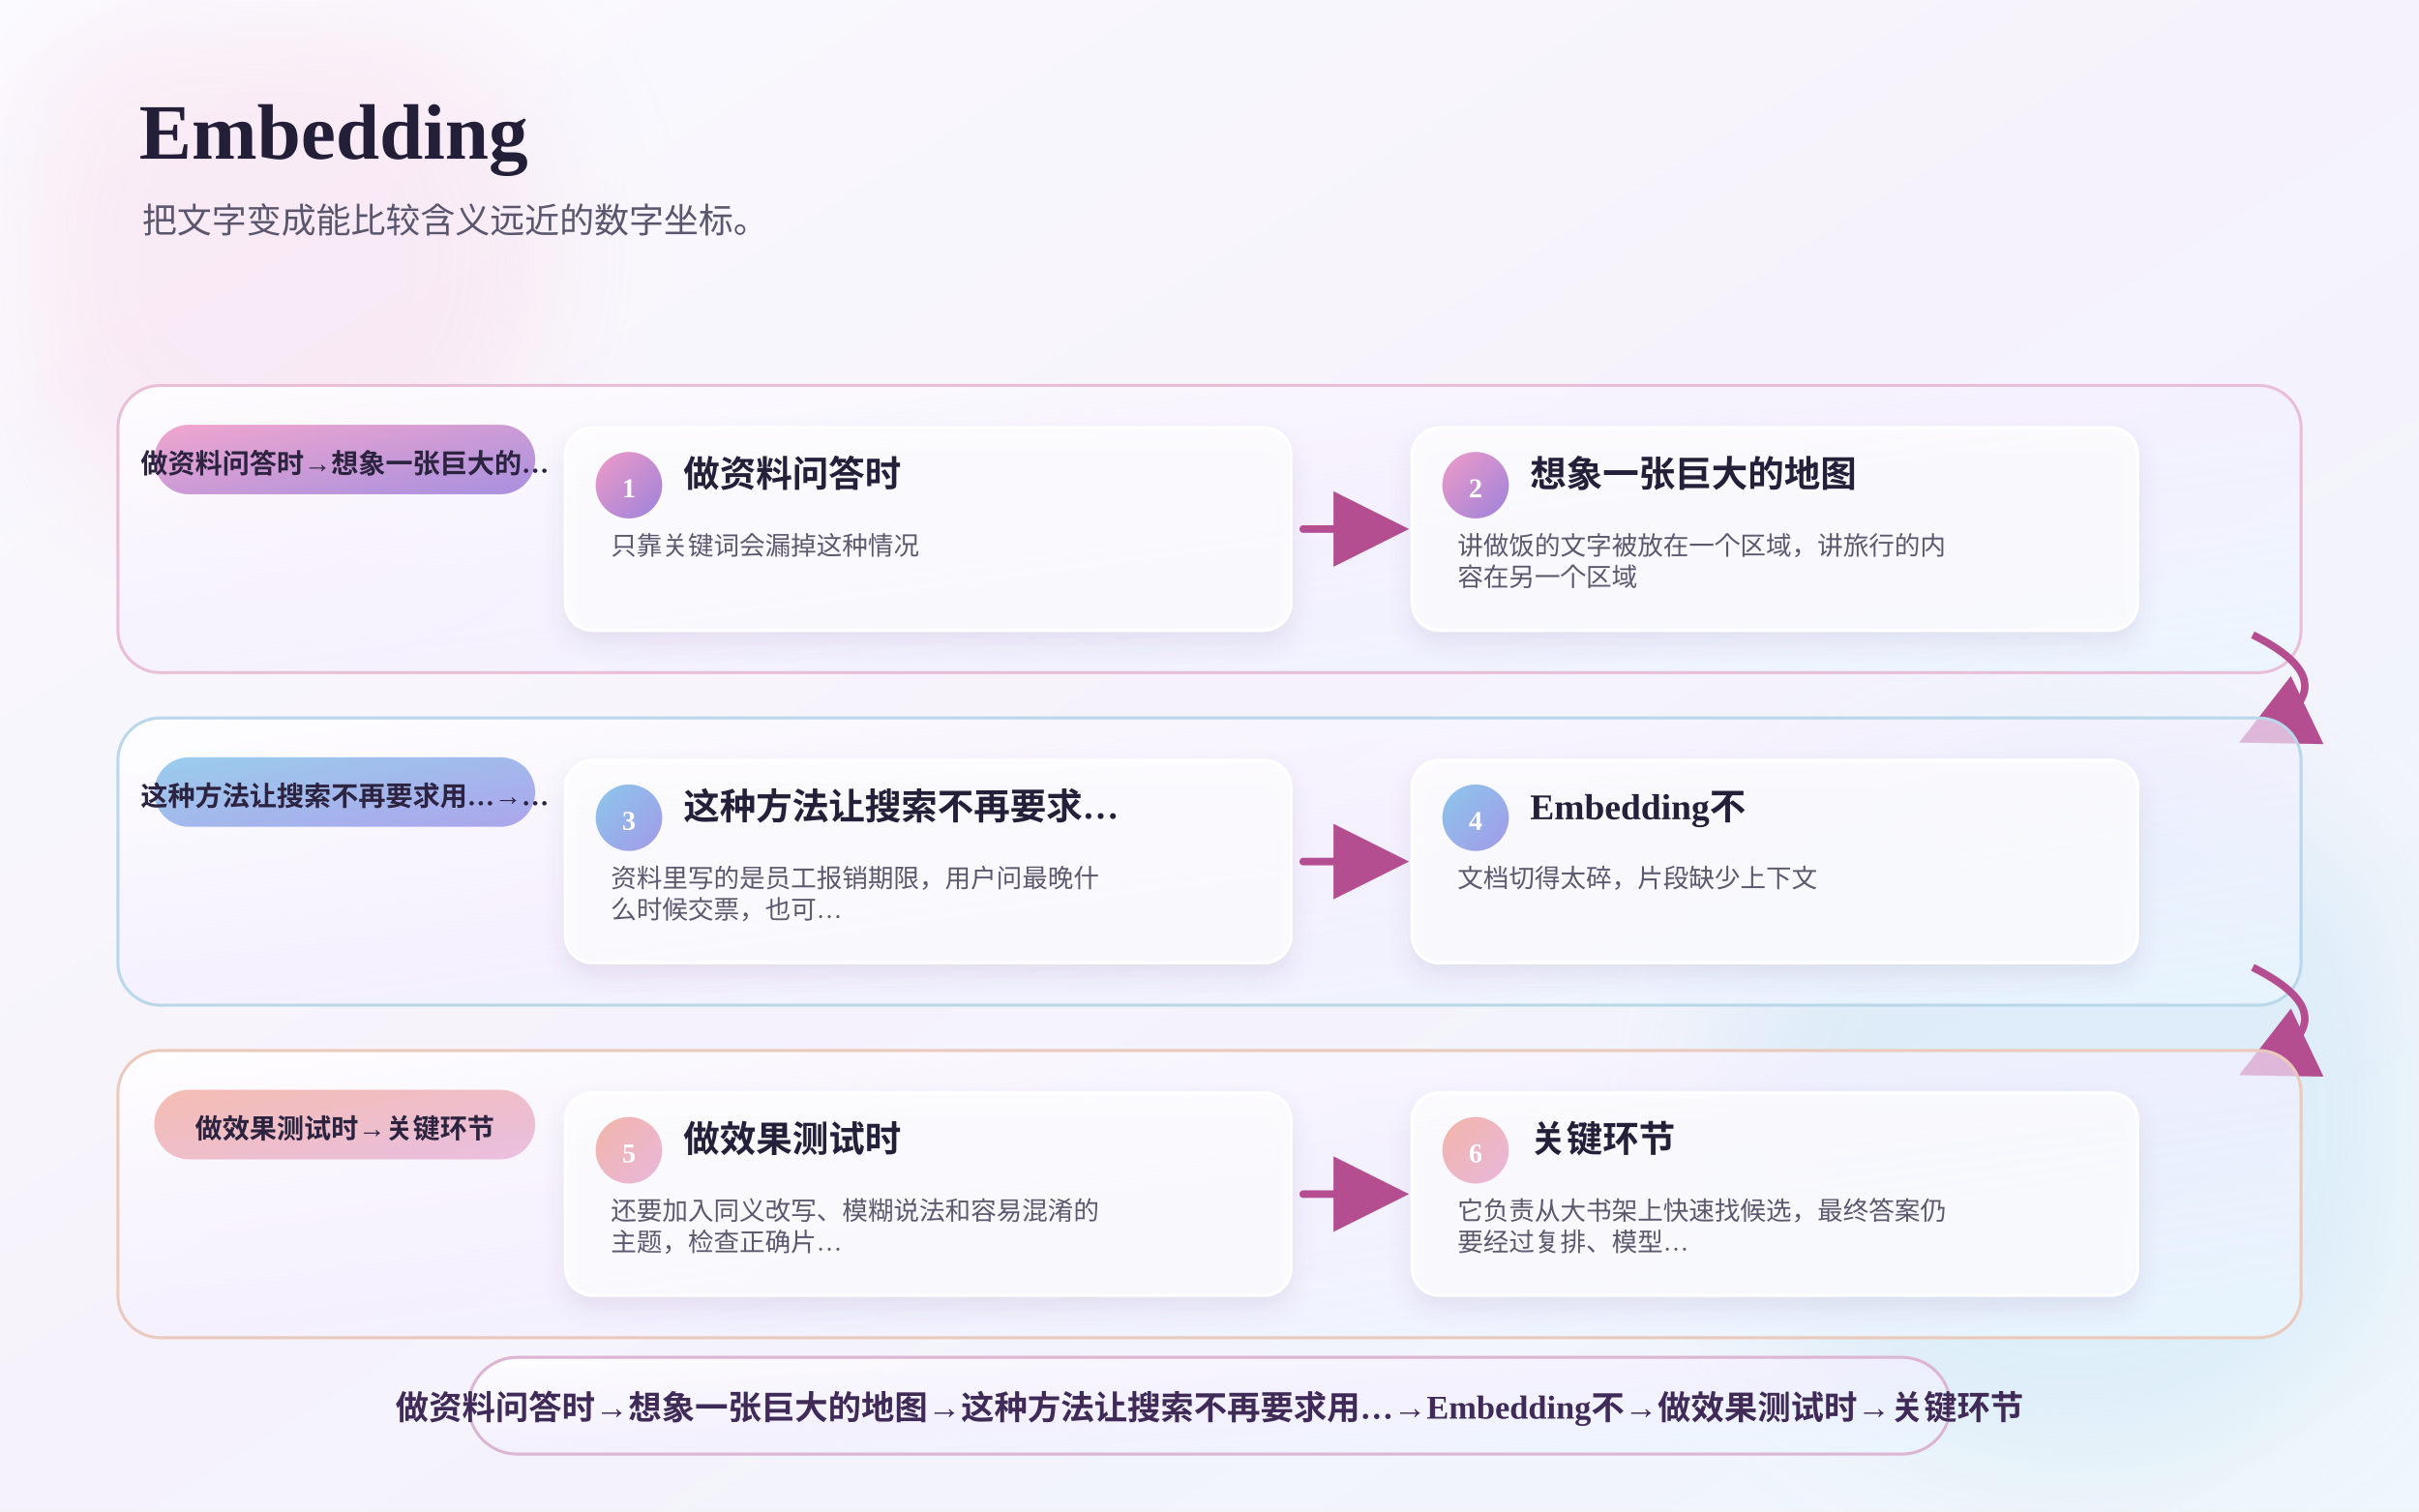
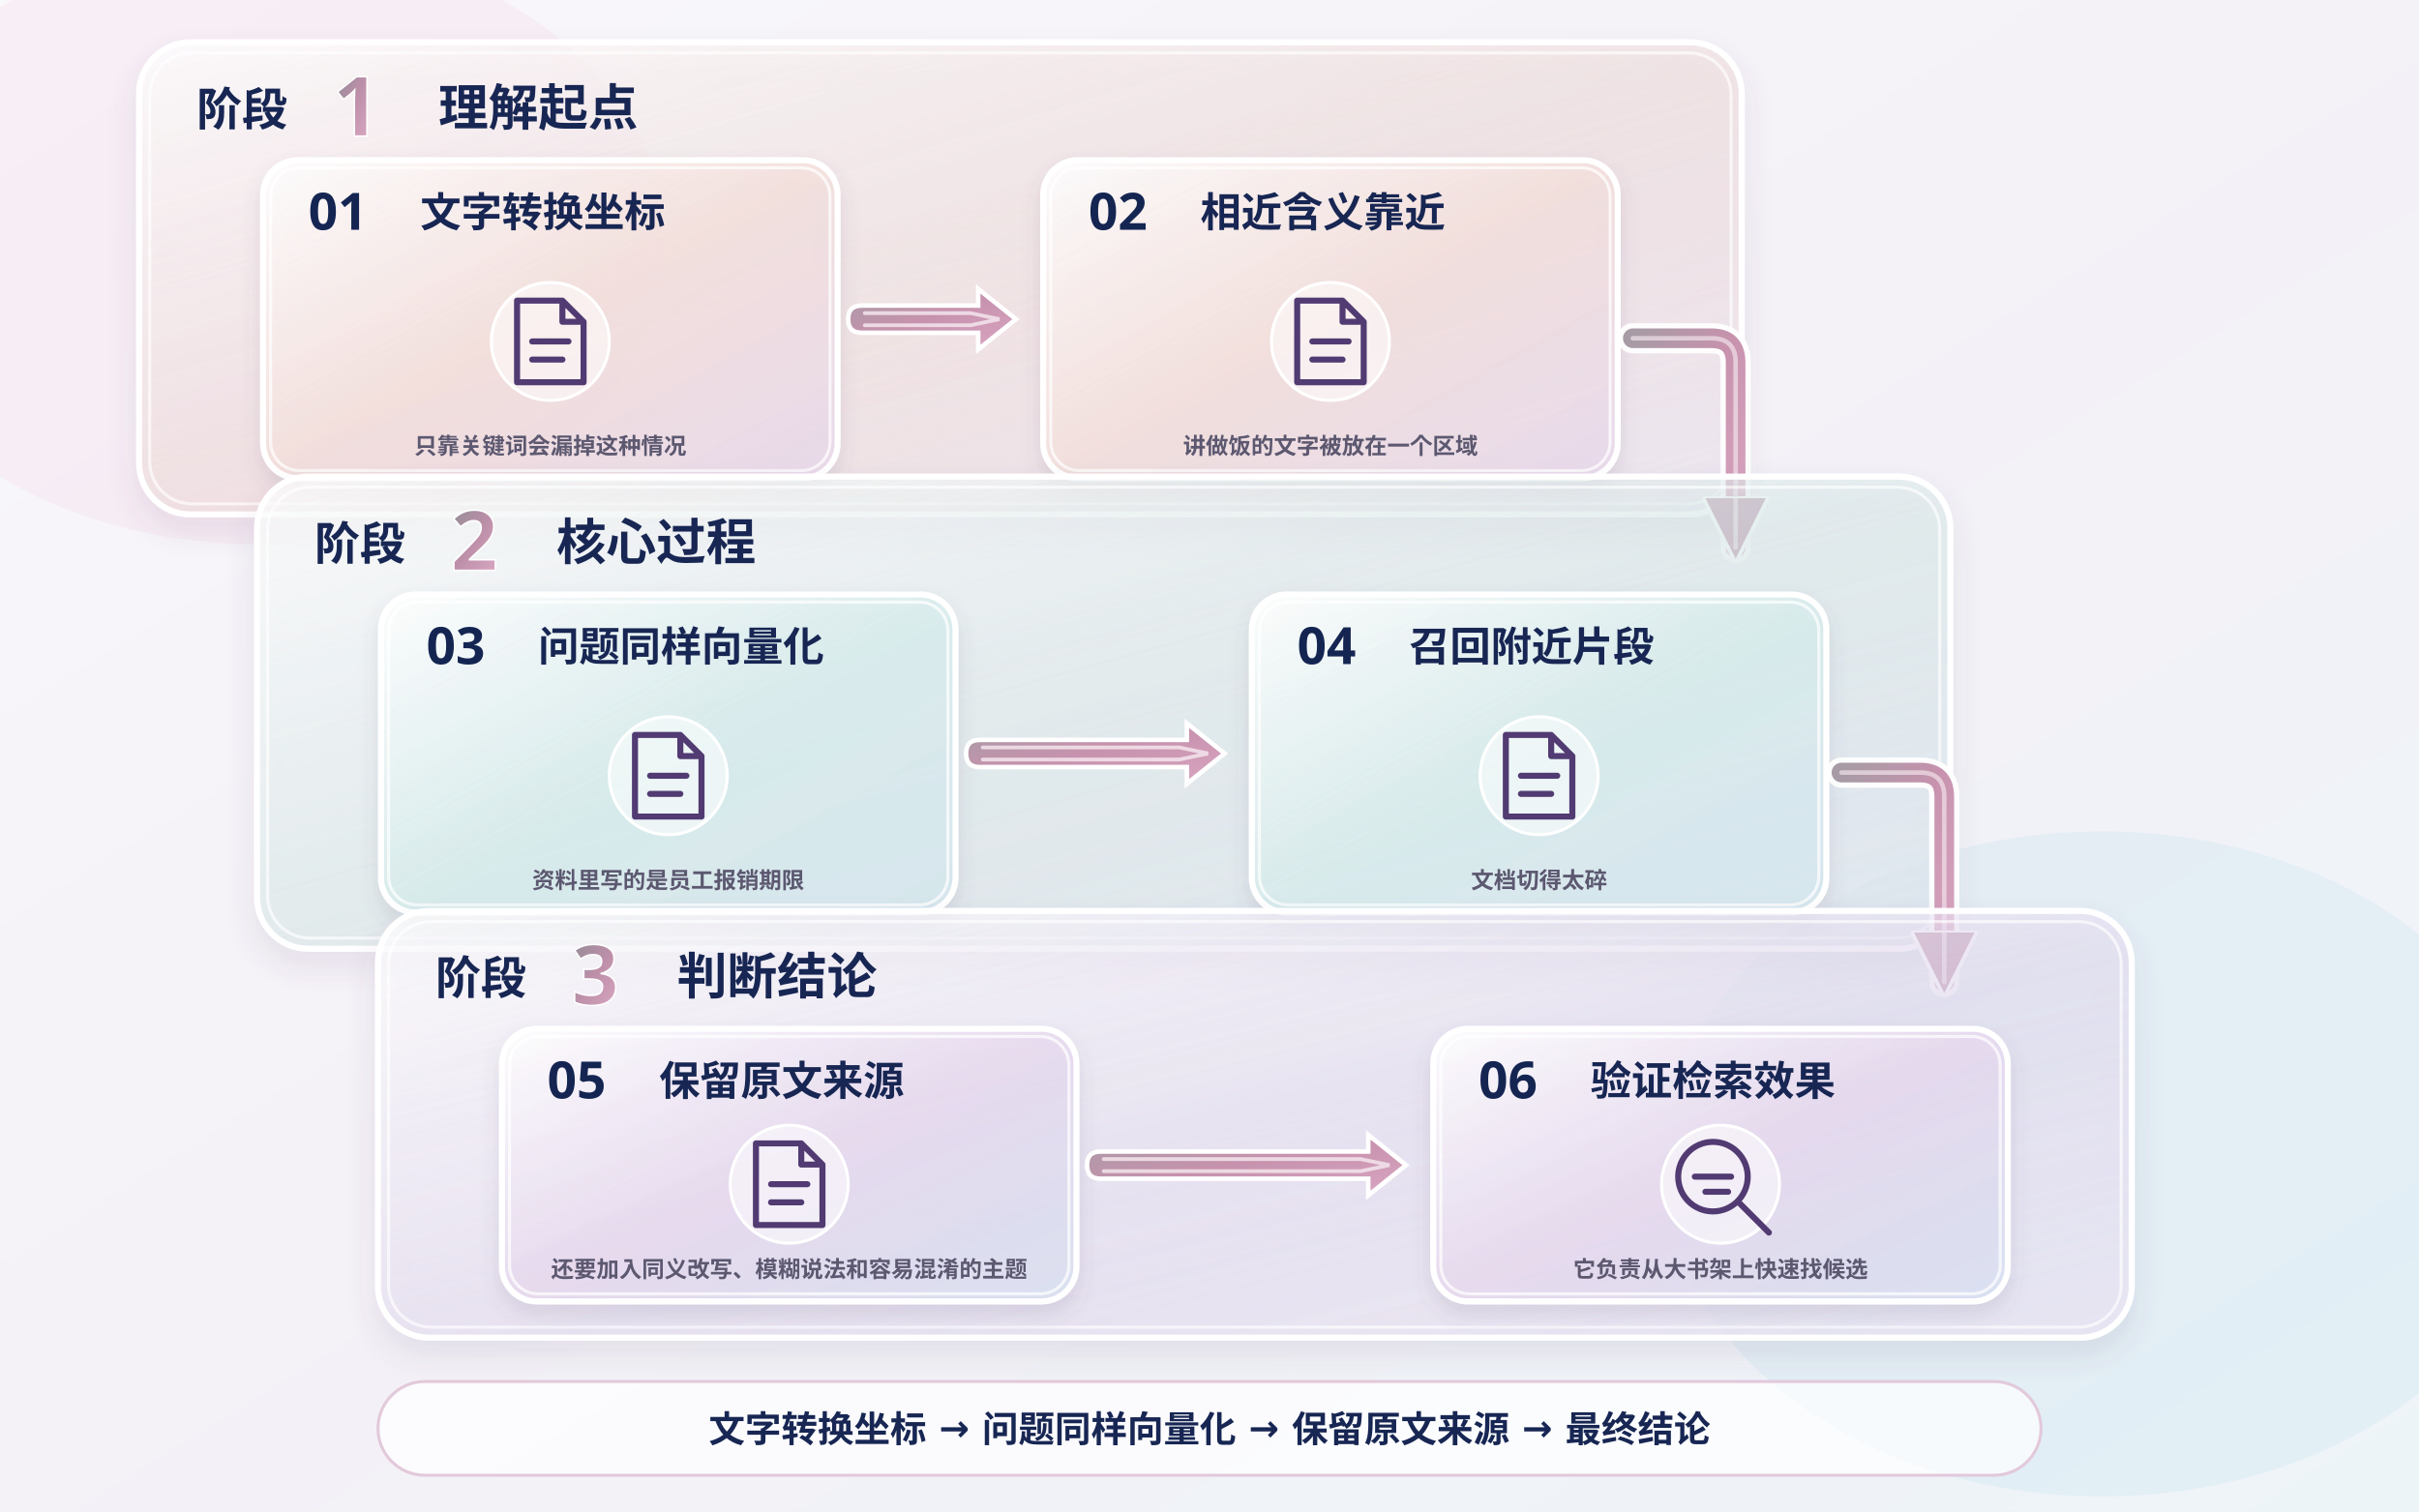
<svg xmlns="http://www.w3.org/2000/svg" width="1600" height="1000" viewBox="0 0 1600 1000">
  <defs>
    <linearGradient id="bg" x1="0" y1="0" x2="1" y2="1">
-       <stop offset="0" stop-color="#fbfbff" />
-       <stop offset=".48" stop-color="#f6f2fb" />
-       <stop offset="1" stop-color="#eef7fb" />
+       <stop stop-color="#f9f8fb" />
+       <stop offset=".48" stop-color="#f4f1f7" />
+       <stop offset="1" stop-color="#edf4f8" />
    </linearGradient>
-     <linearGradient id="pink" x1="0" y1="0" x2="1" y2="1">
-       <stop stop-color="#ef9bc7" />
-       <stop offset="1" stop-color="#9d82db" />
+     <linearGradient id="stageWarm" x1="0" y1="0" x2="1" y2="1">
+       <stop stop-color="#fff" stop-opacity=".76" />
+       <stop offset=".55" stop-color="#f0d9d6" stop-opacity=".48" />
+       <stop offset="1" stop-color="#eee7f3" stop-opacity=".66" />
    </linearGradient>
-     <linearGradient id="blue" x1="0" y1="0" x2="1" y2="1">
-       <stop stop-color="#8cc7eb" />
-       <stop offset="1" stop-color="#a29ae8" />
+     <linearGradient id="stageCool" x1="0" y1="0" x2="1" y2="1">
+       <stop stop-color="#fff" stop-opacity=".77" />
+       <stop offset=".55" stop-color="#d8e9e8" stop-opacity=".54" />
+       <stop offset="1" stop-color="#e0e6f2" stop-opacity=".65" />
    </linearGradient>
-     <linearGradient id="peach" x1="0" y1="0" x2="1" y2="1">
-       <stop stop-color="#f3b4a8" />
-       <stop offset="1" stop-color="#e8b8dc" />
+     <linearGradient id="stageViolet" x1="0" y1="0" x2="1" y2="1">
+       <stop stop-color="#fff" stop-opacity=".78" />
+       <stop offset=".55" stop-color="#e5ddf1" stop-opacity=".58" />
+       <stop offset="1" stop-color="#ece5f5" stop-opacity=".68" />
    </linearGradient>
-     <linearGradient id="glass" x1="0" y1="0" x2="1" y2="1">
-       <stop stop-color="#ffffff" stop-opacity=".88" />
-       <stop offset=".5" stop-color="#f4efff" stop-opacity=".65" />
-       <stop offset="1" stop-color="#e9f6ff" stop-opacity=".74" />
+     <linearGradient id="cardWarm" x1="0" y1="0" x2="1" y2="1">
+       <stop stop-color="#fff" stop-opacity=".91" />
+       <stop offset=".5" stop-color="#f6e1dd" stop-opacity=".75" />
+       <stop offset="1" stop-color="#e9d8ee" stop-opacity=".78" />
    </linearGradient>
+     <linearGradient id="cardMint" x1="0" y1="0" x2="1" y2="1">
+       <stop stop-color="#fff" stop-opacity=".92" />
+       <stop offset=".5" stop-color="#d9eeee" stop-opacity=".77" />
+       <stop offset="1" stop-color="#d8e8f1" stop-opacity=".78" />
+     </linearGradient>
+     <linearGradient id="cardViolet" x1="0" y1="0" x2="1" y2="1">
+       <stop stop-color="#fff" stop-opacity=".92" />
+       <stop offset=".5" stop-color="#e8daf0" stop-opacity=".78" />
+       <stop offset="1" stop-color="#d9e2f3" stop-opacity=".8" />
+     </linearGradient>
+     <linearGradient id="arrowGrad" x1="0" y1="0" x2="1" y2="1">
+       <stop stop-color="#a79ba5" />
+       <stop offset=".48" stop-color="#c792ad" />
+       <stop offset="1" stop-color="#d9a6c2" />
+     </linearGradient>
+     <linearGradient id="numberGrad" x1="0" y1="0" x2="1" y2="1">
+       <stop stop-color="#978d98" />
+       <stop offset=".5" stop-color="#bd8fa9" />
+       <stop offset="1" stop-color="#d7a5bf" />
+     </linearGradient>
+     <filter id="stageShadow" x="-20%" y="-20%" width="140%" height="150%">
+       <feDropShadow dx="0" dy="10" stdDeviation="9" flood-color="#5f5674" flood-opacity=".16" />
+     </filter>
    <filter id="shadow" x="-20%" y="-20%" width="140%" height="150%">
-       <feDropShadow dx="0" dy="8" stdDeviation="7" flood-color="#6b568f" flood-opacity=".15" />
+       <feDropShadow dx="0" dy="7" stdDeviation="6" flood-color="#665875" flood-opacity=".16" />
    </filter>
-     <filter id="soft" x="-30%" y="-30%" width="160%" height="160%">
-       <feGaussianBlur stdDeviation="42" />
-     </filter>
-     <marker id="arrow" markerWidth="10" markerHeight="10" refX="8" refY="5" orient="auto">
-       <path d="M0,0 L10,5 L0,10 Z" fill="#b54e91" />
+     <marker id="arrow" markerUnits="userSpaceOnUse" markerWidth="44" markerHeight="44" refX="34" refY="22" orient="auto">
+       <path d="M0 0L44 22L0 44Z" fill="#bd91aa" stroke="#fff" stroke-width="2.5" />
    </marker>
  </defs>
  <rect width="1600" height="1000" fill="url(#bg)" />
-   <circle cx="180" cy="170" r="190" fill="#f4add0" opacity=".18" filter="url(#soft)" />
-   <circle cx="1370" cy="730" r="240" fill="#87c8ec" opacity=".18" filter="url(#soft)" />
-   <text x="92" y="105" text-anchor="start" font-size="52" font-weight="760" fill="#231f38">
-     <tspan x="92" dy="0">Embedding</tspan>
-   </text>
-   <text x="94" y="154" text-anchor="start" font-size="23" font-weight="500" fill="#59566d">
-     <tspan x="94" dy="0">把文字变成能比较含义远近的数字坐标。</tspan>
-   </text>
-   <rect x="78" y="255" width="1444" height="190" rx="28" fill="url(#glass)" stroke="#e8bfd7" stroke-width="2" />
-   <rect x="102" y="281" width="252" height="46" rx="23" fill="url(#pink)" opacity=".88" />
-   <text x="228" y="313" text-anchor="middle" font-size="18" font-weight="740" fill="#2b2340">
-     <tspan x="228" dy="0">做资料问答时→想象一张巨大的…</tspan>
-   </text>
-   <rect x="374.0" y="283" width="480" height="134" rx="18" fill="#ffffff" fill-opacity=".74" stroke="#ffffff" stroke-width="2" filter="url(#shadow)" />
-   <circle cx="416.0" cy="321" r="22" fill="url(#pink)" />
-   <text x="416.0" y="329" text-anchor="middle" font-size="18" font-weight="800" fill="#ffffff">
-     <tspan x="416.0" dy="0">1</tspan>
-   </text>
-   <text x="452.0" y="322" text-anchor="start" font-size="24" font-weight="760" fill="#252039">
-     <tspan x="452.0" dy="0">做资料问答时</tspan>
-   </text>
-   <text x="404.0" y="367" text-anchor="start" font-size="17" font-weight="480" fill="#5d586e">
-     <tspan x="404.0" dy="0">只靠关键词会漏掉这种情况</tspan>
-   </text>
-   <path d="M 862.0 350 L 922.0 350" stroke="#b54e91" stroke-width="5" stroke-linecap="round" marker-end="url(#arrow)" />
-   <rect x="934.0" y="283" width="480" height="134" rx="18" fill="#ffffff" fill-opacity=".74" stroke="#ffffff" stroke-width="2" filter="url(#shadow)" />
-   <circle cx="976.0" cy="321" r="22" fill="url(#pink)" />
-   <text x="976.0" y="329" text-anchor="middle" font-size="18" font-weight="800" fill="#ffffff">
-     <tspan x="976.0" dy="0">2</tspan>
-   </text>
-   <text x="1012.0" y="322" text-anchor="start" font-size="24" font-weight="760" fill="#252039">
-     <tspan x="1012.0" dy="0">想象一张巨大的地图</tspan>
-   </text>
-   <text x="964.0" y="367" text-anchor="start" font-size="17" font-weight="480" fill="#5d586e">
-     <tspan x="964.0" dy="0">讲做饭的文字被放在一个区域，讲旅行的内</tspan>
-     <tspan x="964.0" dy="20.74">容在另一个区域</tspan>
-   </text>
-   <path d="M 1490 420 C 1536 443,1536 465,1490 487" fill="none" stroke="#b54e91" stroke-width="5" marker-end="url(#arrow)" />
-   <rect x="78" y="475" width="1444" height="190" rx="28" fill="url(#glass)" stroke="#bad7ea" stroke-width="2" />
-   <rect x="102" y="501" width="252" height="46" rx="23" fill="url(#blue)" opacity=".88" />
-   <text x="228" y="533" text-anchor="middle" font-size="18" font-weight="740" fill="#2b2340">
-     <tspan x="228" dy="0">这种方法让搜索不再要求用…→…</tspan>
-   </text>
-   <rect x="374.0" y="503" width="480" height="134" rx="18" fill="#ffffff" fill-opacity=".74" stroke="#ffffff" stroke-width="2" filter="url(#shadow)" />
-   <circle cx="416.0" cy="541" r="22" fill="url(#blue)" />
-   <text x="416.0" y="549" text-anchor="middle" font-size="18" font-weight="800" fill="#ffffff">
-     <tspan x="416.0" dy="0">3</tspan>
-   </text>
-   <text x="452.0" y="542" text-anchor="start" font-size="24" font-weight="760" fill="#252039">
-     <tspan x="452.0" dy="0">这种方法让搜索不再要求…</tspan>
-   </text>
-   <text x="404.0" y="587" text-anchor="start" font-size="17" font-weight="480" fill="#5d586e">
-     <tspan x="404.0" dy="0">资料里写的是员工报销期限，用户问最晚什</tspan>
-     <tspan x="404.0" dy="20.74">么时候交票，也可…</tspan>
-   </text>
-   <path d="M 862.0 570 L 922.0 570" stroke="#b54e91" stroke-width="5" stroke-linecap="round" marker-end="url(#arrow)" />
-   <rect x="934.0" y="503" width="480" height="134" rx="18" fill="#ffffff" fill-opacity=".74" stroke="#ffffff" stroke-width="2" filter="url(#shadow)" />
-   <circle cx="976.0" cy="541" r="22" fill="url(#blue)" />
-   <text x="976.0" y="549" text-anchor="middle" font-size="18" font-weight="800" fill="#ffffff">
-     <tspan x="976.0" dy="0">4</tspan>
-   </text>
-   <text x="1012.0" y="542" text-anchor="start" font-size="24" font-weight="760" fill="#252039">
-     <tspan x="1012.0" dy="0">Embedding不</tspan>
-   </text>
-   <text x="964.0" y="587" text-anchor="start" font-size="17" font-weight="480" fill="#5d586e">
-     <tspan x="964.0" dy="0">文档切得太碎，片段缺少上下文</tspan>
-   </text>
-   <path d="M 1490 640 C 1536 663,1536 685,1490 707" fill="none" stroke="#b54e91" stroke-width="5" marker-end="url(#arrow)" />
-   <rect x="78" y="695" width="1444" height="190" rx="28" fill="url(#glass)" stroke="#e9cabc" stroke-width="2" />
-   <rect x="102" y="721" width="252" height="46" rx="23" fill="url(#peach)" opacity=".88" />
-   <text x="228" y="753" text-anchor="middle" font-size="18" font-weight="740" fill="#2b2340">
-     <tspan x="228" dy="0">做效果测试时→关键环节</tspan>
-   </text>
-   <rect x="374.0" y="723" width="480" height="134" rx="18" fill="#ffffff" fill-opacity=".74" stroke="#ffffff" stroke-width="2" filter="url(#shadow)" />
-   <circle cx="416.0" cy="761" r="22" fill="url(#peach)" />
-   <text x="416.0" y="769" text-anchor="middle" font-size="18" font-weight="800" fill="#ffffff">
-     <tspan x="416.0" dy="0">5</tspan>
-   </text>
-   <text x="452.0" y="762" text-anchor="start" font-size="24" font-weight="760" fill="#252039">
-     <tspan x="452.0" dy="0">做效果测试时</tspan>
-   </text>
-   <text x="404.0" y="807" text-anchor="start" font-size="17" font-weight="480" fill="#5d586e">
-     <tspan x="404.0" dy="0">还要加入同义改写、模糊说法和容易混淆的</tspan>
-     <tspan x="404.0" dy="20.74">主题，检查正确片…</tspan>
-   </text>
-   <path d="M 862.0 790 L 922.0 790" stroke="#b54e91" stroke-width="5" stroke-linecap="round" marker-end="url(#arrow)" />
-   <rect x="934.0" y="723" width="480" height="134" rx="18" fill="#ffffff" fill-opacity=".74" stroke="#ffffff" stroke-width="2" filter="url(#shadow)" />
-   <circle cx="976.0" cy="761" r="22" fill="url(#peach)" />
-   <text x="976.0" y="769" text-anchor="middle" font-size="18" font-weight="800" fill="#ffffff">
-     <tspan x="976.0" dy="0">6</tspan>
-   </text>
-   <text x="1012.0" y="762" text-anchor="start" font-size="24" font-weight="760" fill="#252039">
-     <tspan x="1012.0" dy="0">关键环节</tspan>
-   </text>
-   <text x="964.0" y="807" text-anchor="start" font-size="17" font-weight="480" fill="#5d586e">
-     <tspan x="964.0" dy="0">它负责从大书架上快速找候选，最终答案仍</tspan>
-     <tspan x="964.0" dy="20.74">要经过复排、模型…</tspan>
-   </text>
-   <rect x="310" y="898" width="980" height="64" rx="32" fill="url(#glass)" stroke="#dcb5d3" stroke-width="2" />
-   <text x="800" y="939" text-anchor="middle" font-size="22" font-weight="760" fill="#402b58">
-     <tspan x="800" dy="0">做资料问答时→想象一张巨大的地图→这种方法让搜索不再要求用…→Embedding不→做效果测试时→关键环节</tspan>
-   </text>
+   <ellipse cx="170" cy="160" rx="270" ry="200" fill="#eeb9d0" opacity=".14" />
+   <ellipse cx="1390" cy="770" rx="290" ry="220" fill="#9acfe4" opacity=".14" />
+   <g filter="url(#stageShadow)">
+     <rect x="92" y="28.0" width="1060" height="312.333" rx="34" fill="url(#stageWarm)" stroke="#fff" stroke-width="4" />
+     <rect x="99" y="35.0" width="1046" height="298.333" rx="28" fill="none" stroke="#fff" stroke-opacity=".66" stroke-width="2" />
+   </g>
+   <text x="130" y="83.0" text-anchor="start" font-family="Noto Sans SC, Microsoft YaHei, sans-serif" font-size="30" font-weight="850" fill="#172653">阶段</text>
+   <text x="220" y="90.0" font-family="Noto Sans SC, Microsoft YaHei, sans-serif" font-size="55" font-weight="950" fill="url(#numberGrad)" stroke="#fff" stroke-width="1">1</text>
+   <text x="290" y="83.0" text-anchor="start" font-family="Noto Sans SC, Microsoft YaHei, sans-serif" font-size="33" font-weight="900" fill="#172653">理解起点</text>
+   <g filter="url(#shadow)">
+     <rect x="174" y="106.0" width="380" height="210.333" rx="23" fill="url(#cardWarm)" stroke="#fff" stroke-width="4" />
+     <rect x="179" y="111.0" width="370" height="200.333" rx="19" fill="none" stroke="#fff" stroke-opacity=".72" stroke-width="2" />
+   </g>
+   <text x="204" y="152.0" text-anchor="start" font-family="Noto Sans SC, Microsoft YaHei, sans-serif" font-size="34" font-weight="900" fill="#142552">01</text>
+   <text x="278" y="150.0" text-anchor="start" font-family="Noto Sans SC, Microsoft YaHei, sans-serif" font-size="27" font-weight="850" fill="#172653">文字转换坐标</text>
+   <circle cx="364.0" cy="225.89" r="39" fill="#fff" fill-opacity=".54" stroke="#fff" stroke-width="2" />
+   <path d="M342.0,198.89h30l14,14v40h-44z M372.0,198.89v14h14 M352.0,225.89h24 M352.0,237.89h20" fill="none" stroke="#513b72" stroke-width="4" stroke-linecap="round" stroke-linejoin="round" />
+   <text x="364.0" y="300.333" text-anchor="middle" font-family="Noto Sans SC, Microsoft YaHei, sans-serif" font-size="15" font-weight="580" fill="#5c5870">只靠关键词会漏掉这种情况</text>
+   <g filter="url(#shadow)">
+     <rect x="690" y="106.0" width="380" height="210.333" rx="23" fill="url(#cardWarm)" stroke="#fff" stroke-width="4" />
+     <rect x="695" y="111.0" width="370" height="200.333" rx="19" fill="none" stroke="#fff" stroke-opacity=".72" stroke-width="2" />
+   </g>
+   <text x="720" y="152.0" text-anchor="start" font-family="Noto Sans SC, Microsoft YaHei, sans-serif" font-size="34" font-weight="900" fill="#142552">02</text>
+   <text x="794" y="150.0" text-anchor="start" font-family="Noto Sans SC, Microsoft YaHei, sans-serif" font-size="27" font-weight="850" fill="#172653">相近含义靠近</text>
+   <circle cx="880.0" cy="225.89" r="39" fill="#fff" fill-opacity=".54" stroke="#fff" stroke-width="2" />
+   <path d="M858.0,198.89h30l14,14v40h-44z M888.0,198.89v14h14 M868.0,225.89h24 M868.0,237.89h20" fill="none" stroke="#513b72" stroke-width="4" stroke-linecap="round" stroke-linejoin="round" />
+   <text x="880.0" y="300.333" text-anchor="middle" font-family="Noto Sans SC, Microsoft YaHei, sans-serif" font-size="15" font-weight="580" fill="#5c5870">讲做饭的文字被放在一个区域</text>
+   <g>
+     <path d="M570 202.167 H647 V191.167 L672 211.167 L647 231.167 V220.167 H570         Q561 220.167 561 211.167 Q561 202.167 570 202.167 Z" fill="url(#arrowGrad)" stroke="#fff" stroke-width="3" />
+     <path d="M572 207.167 H642 L661 211.167 L642 215.167 H572" fill="none" stroke="#f5e8ef" stroke-opacity=".82" stroke-width="2.5" stroke-linecap="round" />
+   </g>
+   <g>
+     <path d="M1080 223.787 H1132 Q1148 223.787 1148 239.787 V362.333" fill="none" stroke="#fff" stroke-opacity=".92" stroke-width="20" stroke-linecap="round" stroke-linejoin="round" />
+     <path d="M1080 223.787 H1132 Q1148 223.787 1148 239.787 V362.333" fill="none" stroke="url(#arrowGrad)" stroke-width="13" stroke-linecap="round" stroke-linejoin="round" marker-end="url(#arrow)" />
+     <path d="M1080 223.787 H1132 Q1148 223.787 1148 239.787 V362.333" fill="none" stroke="#f5e8ef" stroke-opacity=".64" stroke-width="3" stroke-linecap="round" stroke-linejoin="round" />
+   </g>
+   <g filter="url(#stageShadow)">
+     <rect x="170" y="315.333" width="1120" height="312.333" rx="34" fill="url(#stageCool)" stroke="#fff" stroke-width="4" />
+     <rect x="177" y="322.333" width="1106" height="298.333" rx="28" fill="none" stroke="#fff" stroke-opacity=".66" stroke-width="2" />
+   </g>
+   <text x="208" y="370.333" text-anchor="start" font-family="Noto Sans SC, Microsoft YaHei, sans-serif" font-size="30" font-weight="850" fill="#172653">阶段</text>
+   <text x="298" y="377.333" font-family="Noto Sans SC, Microsoft YaHei, sans-serif" font-size="55" font-weight="950" fill="url(#numberGrad)" stroke="#fff" stroke-width="1">2</text>
+   <text x="368" y="370.333" text-anchor="start" font-family="Noto Sans SC, Microsoft YaHei, sans-serif" font-size="33" font-weight="900" fill="#172653">核心过程</text>
+   <g filter="url(#shadow)">
+     <rect x="252" y="393.333" width="380" height="210.333" rx="23" fill="url(#cardMint)" stroke="#fff" stroke-width="4" />
+     <rect x="257" y="398.333" width="370" height="200.333" rx="19" fill="none" stroke="#fff" stroke-opacity=".72" stroke-width="2" />
+   </g>
+   <text x="282" y="439.333" text-anchor="start" font-family="Noto Sans SC, Microsoft YaHei, sans-serif" font-size="34" font-weight="900" fill="#142552">03</text>
+   <text x="356" y="437.333" text-anchor="start" font-family="Noto Sans SC, Microsoft YaHei, sans-serif" font-size="27" font-weight="850" fill="#172653">问题同样向量化</text>
+   <circle cx="442.0" cy="513.223" r="39" fill="#fff" fill-opacity=".54" stroke="#fff" stroke-width="2" />
+   <path d="M420.0,486.223h30l14,14v40h-44z M450.0,486.223v14h14 M430.0,513.223h24 M430.0,525.223h20" fill="none" stroke="#513b72" stroke-width="4" stroke-linecap="round" stroke-linejoin="round" />
+   <text x="442.0" y="587.667" text-anchor="middle" font-family="Noto Sans SC, Microsoft YaHei, sans-serif" font-size="15" font-weight="580" fill="#5c5870">资料里写的是员工报销期限</text>
+   <g filter="url(#shadow)">
+     <rect x="828" y="393.333" width="380" height="210.333" rx="23" fill="url(#cardMint)" stroke="#fff" stroke-width="4" />
+     <rect x="833" y="398.333" width="370" height="200.333" rx="19" fill="none" stroke="#fff" stroke-opacity=".72" stroke-width="2" />
+   </g>
+   <text x="858" y="439.333" text-anchor="start" font-family="Noto Sans SC, Microsoft YaHei, sans-serif" font-size="34" font-weight="900" fill="#142552">04</text>
+   <text x="932" y="437.333" text-anchor="start" font-family="Noto Sans SC, Microsoft YaHei, sans-serif" font-size="27" font-weight="850" fill="#172653">召回附近片段</text>
+   <circle cx="1018.0" cy="513.223" r="39" fill="#fff" fill-opacity=".54" stroke="#fff" stroke-width="2" />
+   <path d="M996.0,486.223h30l14,14v40h-44z M1026.0,486.223v14h14 M1006.0,513.223h24 M1006.0,525.223h20" fill="none" stroke="#513b72" stroke-width="4" stroke-linecap="round" stroke-linejoin="round" />
+   <text x="1018.0" y="587.667" text-anchor="middle" font-family="Noto Sans SC, Microsoft YaHei, sans-serif" font-size="15" font-weight="580" fill="#5c5870">文档切得太碎</text>
+   <g>
+     <path d="M648 489.5 H785 V478.5 L810 498.5 L785 518.5 V507.5 H648         Q639 507.5 639 498.5 Q639 489.5 648 489.5 Z" fill="url(#arrowGrad)" stroke="#fff" stroke-width="3" />
+     <path d="M650 494.5 H780 L799 498.5 L780 502.5 H650" fill="none" stroke="#f5e8ef" stroke-opacity=".82" stroke-width="2.5" stroke-linecap="round" />
+   </g>
+   <g>
+     <path d="M1218 511.12 H1270 Q1286 511.12 1286 527.12 V649.667" fill="none" stroke="#fff" stroke-opacity=".92" stroke-width="20" stroke-linecap="round" stroke-linejoin="round" />
+     <path d="M1218 511.12 H1270 Q1286 511.12 1286 527.12 V649.667" fill="none" stroke="url(#arrowGrad)" stroke-width="13" stroke-linecap="round" stroke-linejoin="round" marker-end="url(#arrow)" />
+     <path d="M1218 511.12 H1270 Q1286 511.12 1286 527.12 V649.667" fill="none" stroke="#f5e8ef" stroke-opacity=".64" stroke-width="3" stroke-linecap="round" stroke-linejoin="round" />
+   </g>
+   <g filter="url(#stageShadow)">
+     <rect x="250" y="602.667" width="1160" height="282.333" rx="34" fill="url(#stageViolet)" stroke="#fff" stroke-width="4" />
+     <rect x="257" y="609.667" width="1146" height="268.333" rx="28" fill="none" stroke="#fff" stroke-opacity=".66" stroke-width="2" />
+   </g>
+   <text x="288" y="657.667" text-anchor="start" font-family="Noto Sans SC, Microsoft YaHei, sans-serif" font-size="30" font-weight="850" fill="#172653">阶段</text>
+   <text x="378" y="664.667" font-family="Noto Sans SC, Microsoft YaHei, sans-serif" font-size="55" font-weight="950" fill="url(#numberGrad)" stroke="#fff" stroke-width="1">3</text>
+   <text x="448" y="657.667" text-anchor="start" font-family="Noto Sans SC, Microsoft YaHei, sans-serif" font-size="33" font-weight="900" fill="#172653">判断结论</text>
+   <g filter="url(#shadow)">
+     <rect x="332" y="680.667" width="380" height="180.333" rx="23" fill="url(#cardViolet)" stroke="#fff" stroke-width="4" />
+     <rect x="337" y="685.667" width="370" height="170.333" rx="19" fill="none" stroke="#fff" stroke-opacity=".72" stroke-width="2" />
+   </g>
+   <text x="362" y="726.667" text-anchor="start" font-family="Noto Sans SC, Microsoft YaHei, sans-serif" font-size="34" font-weight="900" fill="#142552">05</text>
+   <text x="436" y="724.667" text-anchor="start" font-family="Noto Sans SC, Microsoft YaHei, sans-serif" font-size="27" font-weight="850" fill="#172653">保留原文来源</text>
+   <circle cx="522.0" cy="783.457" r="39" fill="#fff" fill-opacity=".54" stroke="#fff" stroke-width="2" />
+   <path d="M500.0,756.457h30l14,14v40h-44z M530.0,756.457v14h14 M510.0,783.457h24 M510.0,795.457h20" fill="none" stroke="#513b72" stroke-width="4" stroke-linecap="round" stroke-linejoin="round" />
+   <text x="522.0" y="845.0" text-anchor="middle" font-family="Noto Sans SC, Microsoft YaHei, sans-serif" font-size="15" font-weight="580" fill="#5c5870">还要加入同义改写、模糊说法和容易混淆的主题</text>
+   <g filter="url(#shadow)">
+     <rect x="948" y="680.667" width="380" height="180.333" rx="23" fill="url(#cardViolet)" stroke="#fff" stroke-width="4" />
+     <rect x="953" y="685.667" width="370" height="170.333" rx="19" fill="none" stroke="#fff" stroke-opacity=".72" stroke-width="2" />
+   </g>
+   <text x="978" y="726.667" text-anchor="start" font-family="Noto Sans SC, Microsoft YaHei, sans-serif" font-size="34" font-weight="900" fill="#142552">06</text>
+   <text x="1052" y="724.667" text-anchor="start" font-family="Noto Sans SC, Microsoft YaHei, sans-serif" font-size="27" font-weight="850" fill="#172653">验证检索效果</text>
+   <circle cx="1138.0" cy="783.457" r="39" fill="#fff" fill-opacity=".54" stroke="#fff" stroke-width="2" />
+   <circle cx="1133.0" cy="778.457" r="23" fill="none" stroke="#513b72" stroke-width="4" stroke-linecap="round" stroke-linejoin="round" />
+   <path d="M1150.0,795.457l20,20 M1121.0,778.457h24 M1128.0,788.457h15" fill="none" stroke="#513b72" stroke-width="4" stroke-linecap="round" stroke-linejoin="round" />
+   <text x="1138.0" y="845.0" text-anchor="middle" font-family="Noto Sans SC, Microsoft YaHei, sans-serif" font-size="15" font-weight="580" fill="#5c5870">它负责从大书架上快速找候选</text>
+   <g>
+     <path d="M728 761.833 H905 V750.833 L930 770.833 L905 790.833 V779.833 H728         Q719 779.833 719 770.833 Q719 761.833 728 761.833 Z" fill="url(#arrowGrad)" stroke="#fff" stroke-width="3" />
+     <path d="M730 766.833 H900 L919 770.833 L900 774.833 H730" fill="none" stroke="#f5e8ef" stroke-opacity=".82" stroke-width="2.5" stroke-linecap="round" />
+   </g>
+   <rect x="250" y="914" width="1100" height="62" rx="31" fill="#fff" fill-opacity=".72" stroke="#e2c9db" stroke-width="2" />
+   <text x="800" y="954" text-anchor="middle" font-family="Noto Sans SC, Microsoft YaHei, sans-serif" font-size="24" font-weight="850" fill="#172653">文字转换坐标  →  问题同样向量化  →  保留原文来源  →  最终结论</text>
</svg>
